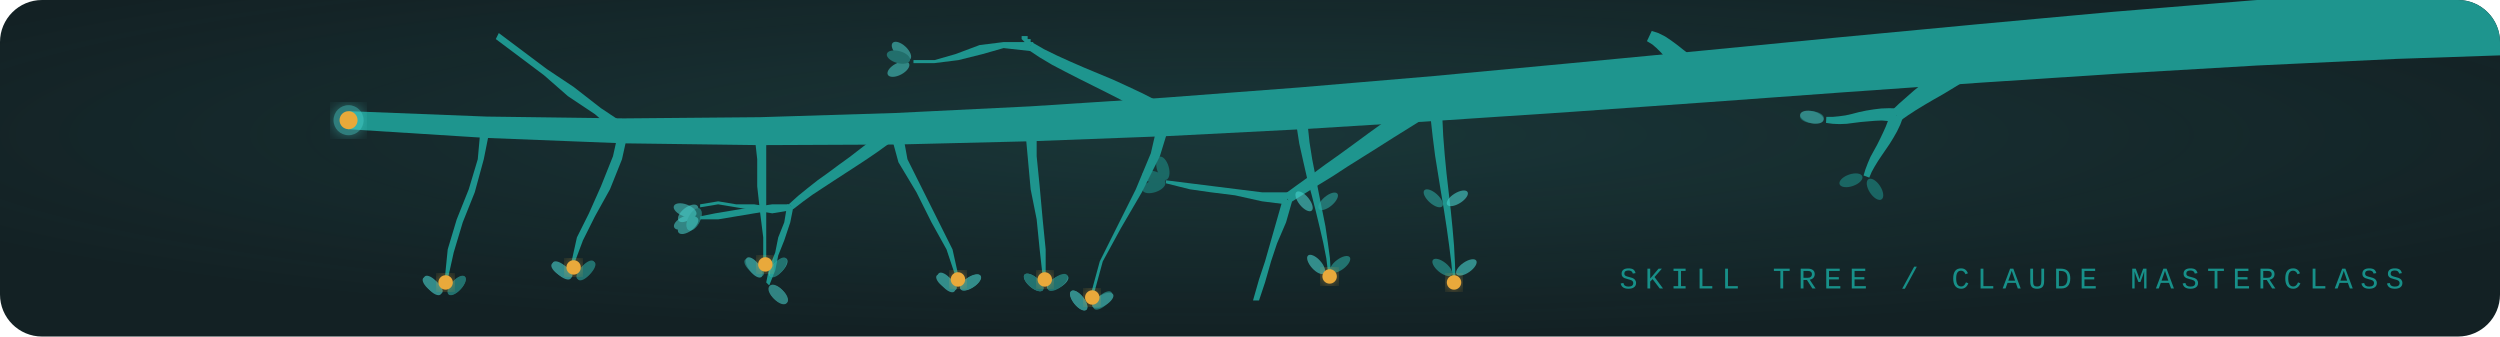
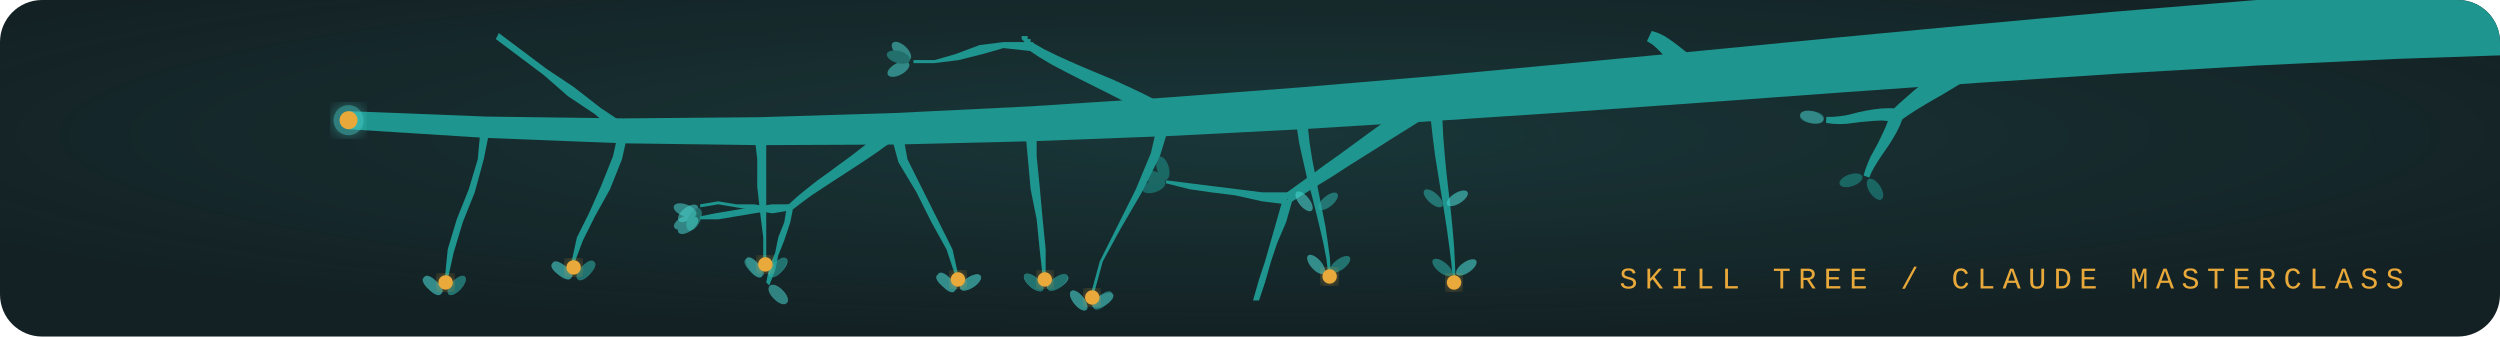
<svg xmlns="http://www.w3.org/2000/svg" viewBox="0 0 832 112" width="832" height="112" role="img" aria-label="">
  <defs>
    <filter id="glow" x="-200%%" y="-200%%" width="500%%" height="500%%">
      <feGaussianBlur stdDeviation="2.5" result="b" />
      <feMerge>
        <feMergeNode in="b" />
        <feMergeNode in="SourceGraphic" />
      </feMerge>
    </filter>
    <linearGradient id="sheen" x1="0" y1="0" x2="0" y2="1">
      <stop offset="0" stop-color="#FFFFFF" stop-opacity="0.10" />
      <stop offset="1" stop-color="#FFFFFF" stop-opacity="0" />
    </linearGradient>
  </defs>
  <defs>
    <filter id="shadow" x="-20%" y="-20%" width="140%" height="160%">
      <feGaussianBlur stdDeviation="4" />
    </filter>
    <linearGradient id="budfill" x1="0" y1="0" x2="0" y2="1">
      <stop offset="0" stop-color="#15717A" />
      <stop offset="1" stop-color="#0B4F55" />
    </linearGradient>
  </defs>
  <clipPath id="panel">
    <rect width="832" height="112" rx="14" />
  </clipPath>
  <rect width="832" height="112" rx="14" fill="#132124" />
  <g clip-path="url(#panel)">
    <radialGradient id="hglow" cx="50%" cy="40%" r="60%">
      <stop offset="0" stop-color="#48D1CC" stop-opacity="0.12" />
      <stop offset="1" stop-color="#48D1CC" stop-opacity="0" />
    </radialGradient>
    <rect width="832" height="112" fill="url(#hglow)" />
    <path d="M843.4 -6.0 L796.4 -3.2 L749.8 0.1 L703.6 3.9 L657.8 8.1 L612.3 12.4 L567.1 16.8 L522.0 21.1 L477.2 25.3 L432.4 29.1 L387.6 32.5 L342.8 35.4 L298.0 37.6 L252.9 39.0 L207.6 39.4 L162.1 38.8 L116.2 37.0 L115.8 43.0 L161.8 45.9 L207.5 47.7 L253.0 48.3 L298.2 48.1 L343.4 47.0 L388.4 45.3 L433.3 43.0 L478.3 40.2 L523.4 37.2 L568.5 34.0 L613.8 30.7 L659.3 27.5 L705.1 24.5 L751.2 21.8 L797.6 19.6 L844.6 18.0 Z" fill="#1E958E" />
    <path d="M655.4 14.1 L652.9 16.6 L650.3 18.9 L647.7 21.2 L645.1 23.5 L642.4 25.7 L639.7 27.9 L637.0 30.1 L634.5 32.3 L632.0 34.5 L629.7 36.7 L632.5 40.1 L635.1 38.3 L637.7 36.6 L640.5 34.9 L643.4 33.2 L646.4 31.5 L649.4 29.7 L652.5 27.8 L655.6 25.8 L658.7 23.7 L661.7 21.5 Z" fill="#1E958E" />
    <path d="M631.4 36.1 L628.8 36.0 L626.1 36.1 L623.6 36.4 L621.1 36.8 L618.7 37.3 L616.4 37.9 L614.2 38.4 L612.0 38.7 L609.9 38.9 L607.8 38.9 L607.7 40.9 L609.9 41.2 L612.2 41.3 L614.6 41.2 L616.9 40.9 L619.3 40.6 L621.6 40.4 L624.0 40.2 L626.3 40.1 L628.5 40.3 L630.9 40.7 Z" fill="#1E958E" />
    <g opacity="0.55">
      <ellipse cx="603" cy="39" rx="4" ry="2" transform="rotate(185 603 39)" fill="#1E958E" />
      <ellipse cx="603" cy="39" rx="4" ry="2" transform="rotate(194 603 39)" fill="#48D1CC" />
    </g>
    <path d="M628.9 37.7 L628.4 40.0 L627.6 42.1 L626.7 44.1 L625.7 46.2 L624.7 48.2 L623.6 50.2 L622.5 52.2 L621.6 54.3 L620.8 56.4 L620.2 58.4 L622.1 59.1 L622.9 57.2 L623.9 55.4 L625.0 53.6 L626.2 51.8 L627.5 49.9 L628.8 48.0 L630.1 45.9 L631.3 43.8 L632.4 41.5 L633.3 39.1 Z" fill="#1E958E" />
    <g opacity="0.55">
      <ellipse cx="624" cy="63" rx="4" ry="2" transform="rotate(57 624 63)" fill="#1E958E" />
      <ellipse cx="616" cy="60" rx="4" ry="2" transform="rotate(161 616 60)" fill="#1E958E" />
    </g>
    <path d="M569.3 21.4 L567.2 20.8 L565.4 20.1 L563.6 19.0 L561.8 17.8 L560.0 16.4 L558.1 14.9 L556.2 13.5 L554.1 12.1 L551.9 11.0 L549.7 10.3 L548.1 13.7 L549.9 14.8 L551.3 16.0 L552.8 17.5 L554.2 19.1 L555.7 20.9 L557.4 22.7 L559.2 24.6 L561.3 26.4 L563.7 28.1 L566.2 29.3 Z" fill="#1E958E" />
    <path d="M475.7 29.7 L470.6 33.4 L465.5 37.0 L460.5 40.7 L455.5 44.3 L450.6 47.9 L445.8 51.4 L441.0 54.8 L436.4 58.2 L431.8 61.5 L427.4 64.7 L429.3 67.5 L433.9 64.6 L438.7 61.6 L443.6 58.6 L448.5 55.4 L453.6 52.2 L458.7 49.0 L463.9 45.7 L469.2 42.4 L474.5 39.1 L479.8 35.8 Z" fill="#1E958E" />
    <path d="M429 64 L420 64 L412 63 L404 62 L396 61 L388 60 L388 61 L396 63 L403 64 L411 65 L420 67 L428 68 Z" fill="#1E958E" />
    <g opacity="0.55">
      <ellipse cx="387" cy="56" rx="4" ry="2" transform="rotate(254 387 56)" fill="#1E958E" />
      <ellipse cx="384" cy="62" rx="4" ry="2" transform="rotate(161 384 62)" fill="#1E958E" />
      <ellipse cx="384" cy="59" rx="4" ry="2" transform="rotate(196 384 59)" fill="#1E958E" />
    </g>
    <path d="M427 66 L425 73 L423 80 L421 87 L419 93 L417 100 L419 100 L421 94 L423 87 L425 81 L428 74 L430 67 Z" fill="#1E958E" />
    <path d="M389.6 36.3 L385.0 33.5 L380.1 31.0 L375.2 28.7 L370.4 26.5 L365.6 24.5 L360.8 22.5 L356.2 20.5 L351.8 18.5 L347.5 16.4 L343.5 14.1 L342.1 16.5 L346.0 19.1 L350.2 21.6 L354.6 23.9 L359.1 26.2 L363.7 28.5 L368.3 30.8 L373.0 33.2 L377.5 35.8 L382.0 38.5 L386.4 41.5 Z" fill="#1E958E" />
    <path d="M344 14 L343 14 L343 13 L342 13 L342 12 L341 12 L340 12 L340 13 L341 14 L341 15 L341 15 L342 16 Z" fill="#1E958E" />
    <path d="M343 14 L334 14 L326 15 L318 18 L311 20 L304 20 L304 21 L311 21 L319 20 L327 18 L334 16 L343 17 Z" fill="#1E958E" />
    <g opacity="0.55">
      <ellipse cx="299" cy="23" rx="4" ry="2" transform="rotate(152 299 23)" fill="#48D1CC" />
      <ellipse cx="300" cy="17" rx="4" ry="2" transform="rotate(223 300 17)" fill="#48D1CC" />
      <ellipse cx="299" cy="19" rx="4" ry="2" transform="rotate(196 299 19)" fill="#2BA59E" />
    </g>
    <path d="M296.5 41.0 L293.1 44.0 L289.7 46.9 L286.2 49.6 L282.7 52.3 L279.1 54.9 L275.6 57.5 L272.1 60.0 L268.8 62.6 L265.6 65.2 L262.6 67.9 L264.0 69.6 L267.1 67.2 L270.4 64.8 L273.9 62.5 L277.4 60.2 L281.1 57.8 L284.8 55.4 L288.6 52.9 L292.4 50.3 L296.1 47.6 L299.7 44.7 Z" fill="#1E958E" />
    <path d="M263 68 L257 69 L251 68 L245 68 L239 67 L233 68 L233 69 L239 68 L245 69 L251 70 L257 71 L263 70 Z" fill="#1E958E" />
    <g opacity="0.55">
      <ellipse cx="231" cy="73" rx="4" ry="2" transform="rotate(115 231 73)" fill="#2BA59E" />
      <ellipse cx="229" cy="71" rx="4" ry="2" transform="rotate(142 229 71)" fill="#48D1CC" />
      <ellipse cx="231" cy="73" rx="4" ry="2" transform="rotate(117 231 73)" fill="#2BA59E" />
    </g>
    <path d="M262 68 L261 74 L259 79 L258 84 L256 89 L255 94 L256 95 L258 90 L259 85 L261 80 L263 74 L264 69 Z" fill="#1E958E" />
    <g opacity="0.55">
      <ellipse cx="259" cy="98" rx="4" ry="2" transform="rotate(48 259 98)" fill="#48D1CC" />
      <ellipse cx="259" cy="98" rx="4" ry="2" transform="rotate(42 259 98)" fill="#48D1CC" />
    </g>
    <path d="M263 68 L257 68 L250 69 L244 70 L238 71 L233 72 L233 73 L239 73 L245 72 L251 71 L257 70 L263 70 Z" fill="#1E958E" />
    <g opacity="0.55">
      <ellipse cx="228" cy="74" rx="4" ry="2" transform="rotate(155 228 74)" fill="#48D1CC" />
      <ellipse cx="229" cy="75" rx="4" ry="2" transform="rotate(143 229 75)" fill="#48D1CC" />
      <ellipse cx="228" cy="70" rx="4" ry="2" transform="rotate(201 228 70)" fill="#48D1CC" />
    </g>
    <path d="M209 42 L200 36 L191 29 L182 23 L174 17 L166 11 L165 13 L173 19 L181 25 L189 32 L198 38 L206 45 Z" fill="#1E958E" />
    <path d="M475.7 32.9 L476.1 39.2 L476.8 45.5 L477.6 51.8 L478.6 58.0 L479.6 64.2 L480.6 70.2 L481.5 76.1 L482.3 81.9 L483.0 87.5 L483.5 93.0 L484.4 93.0 L484.2 87.4 L483.9 81.7 L483.4 75.9 L482.8 69.9 L482.1 63.8 L481.4 57.7 L480.8 51.5 L480.3 45.2 L480.0 38.9 L479.8 32.6 Z" fill="#1E958E" />
    <g opacity="0.60">
      <ellipse cx="477" cy="66" rx="4" ry="1.8" transform="rotate(42 477 66)" fill="#2BA59E" />
      <ellipse cx="485" cy="66" rx="4" ry="1.8" transform="rotate(148 485 66)" fill="#48D1CC" />
      <ellipse cx="480" cy="89" rx="4" ry="1.8" transform="rotate(39 480 89)" fill="#2BA59E" />
      <ellipse cx="488" cy="89" rx="4" ry="1.8" transform="rotate(145 488 89)" fill="#48D1CC" />
    </g>
    <circle cx="483.9" cy="94.0" r="2.4" fill="#E9A93A" filter="url(#glow)">
      <animate attributeName="opacity" values="0.35;1;0.35" dur="3.3s" begin="0.7s" repeatCount="indefinite" />
    </circle>
    <path d="M430.8 36.2 L431.5 42.0 L432.4 47.8 L433.7 53.6 L435.0 59.3 L436.5 64.8 L437.9 70.3 L439.2 75.7 L440.4 80.9 L441.4 86.0 L442.0 91.0 L442.9 91.0 L442.6 85.9 L441.9 80.7 L441.1 75.3 L440.0 69.8 L438.9 64.3 L437.8 58.6 L436.7 53.0 L435.8 47.3 L435.2 41.6 L434.9 35.9 Z" fill="#1E958E" />
    <g opacity="0.60">
      <ellipse cx="434" cy="67" rx="4" ry="1.8" transform="rotate(51 434 67)" fill="#48D1CC" />
      <ellipse cx="442" cy="67" rx="4" ry="1.8" transform="rotate(140 442 67)" fill="#2BA59E" />
      <ellipse cx="438" cy="88" rx="4" ry="1.8" transform="rotate(48 438 88)" fill="#48D1CC" />
      <ellipse cx="446" cy="88" rx="4" ry="1.8" transform="rotate(143 446 88)" fill="#2BA59E" />
    </g>
    <circle cx="442.5" cy="92.0" r="2.4" fill="#E9A93A" filter="url(#glow)">
      <animate attributeName="opacity" values="0.35;1;0.35" dur="3.7s" begin="1.0s" repeatCount="indefinite" />
    </circle>
    <path d="M386 38 L383 51 L378 63 L372 75 L366 87 L363 98 L364 98 L367 87 L373 76 L380 64 L386 52 L390 39 Z" fill="#1E958E" />
    <g opacity="0.60">
      <ellipse cx="359" cy="100" rx="4" ry="1.8" transform="rotate(52 359 100)" fill="#48D1CC" />
      <ellipse cx="367" cy="100" rx="4" ry="1.8" transform="rotate(136 367 100)" fill="#2BA59E" />
      <ellipse cx="359" cy="100" rx="4" ry="1.8" transform="rotate(50 359 100)" fill="#48D1CC" />
      <ellipse cx="367" cy="100" rx="4" ry="1.8" transform="rotate(149 367 100)" fill="#48D1CC" />
    </g>
    <circle cx="363.5" cy="99.0" r="2.4" fill="#E9A93A" filter="url(#glow)">
      <animate attributeName="opacity" values="0.35;1;0.35" dur="3.8s" begin="0.8s" repeatCount="indefinite" />
    </circle>
    <path d="M341 41 L342 52 L343 63 L345 73 L346 83 L347 92 L348 92 L348 83 L347 73 L346 62 L345 52 L345 41 Z" fill="#1E958E" />
    <g opacity="0.60">
      <ellipse cx="344" cy="94" rx="4" ry="1.8" transform="rotate(40 344 94)" fill="#48D1CC" />
      <ellipse cx="352" cy="94" rx="4" ry="1.8" transform="rotate(150 352 94)" fill="#48D1CC" />
      <ellipse cx="344" cy="94" rx="4" ry="1.8" transform="rotate(41 344 94)" fill="#2BA59E" />
      <ellipse cx="352" cy="94" rx="4" ry="1.8" transform="rotate(142 352 94)" fill="#2BA59E" />
    </g>
    <circle cx="347.7" cy="93.0" r="2.4" fill="#E9A93A" filter="url(#glow)">
      <animate attributeName="opacity" values="0.35;1;0.35" dur="4.0s" begin="1.6s" repeatCount="indefinite" />
    </circle>
    <path d="M296 43 L299 54 L305 64 L310 74 L315 83 L318 92 L319 92 L317 83 L312 73 L307 63 L302 53 L300 42 Z" fill="#1E958E" />
    <g opacity="0.60">
      <ellipse cx="315" cy="94" rx="4" ry="1.8" transform="rotate(35 315 94)" fill="#48D1CC" />
      <ellipse cx="323" cy="94" rx="4" ry="1.8" transform="rotate(145 323 94)" fill="#48D1CC" />
      <ellipse cx="315" cy="94" rx="4" ry="1.8" transform="rotate(50 315 94)" fill="#48D1CC" />
      <ellipse cx="323" cy="94" rx="4" ry="1.8" transform="rotate(148 323 94)" fill="#48D1CC" />
    </g>
    <circle cx="318.8" cy="93.0" r="2.4" fill="#E9A93A" filter="url(#glow)">
      <animate attributeName="opacity" values="0.35;1;0.35" dur="3.5s" begin="0.2s" repeatCount="indefinite" />
    </circle>
    <path d="M251 44 L252 53 L252 62 L253 71 L254 79 L254 87 L255 87 L255 79 L255 70 L255 62 L255 53 L255 44 Z" fill="#1E958E" />
    <g opacity="0.60">
      <ellipse cx="251" cy="89" rx="4" ry="1.8" transform="rotate(40 251 89)" fill="#2BA59E" />
      <ellipse cx="259" cy="89" rx="4" ry="1.8" transform="rotate(135 259 89)" fill="#48D1CC" />
      <ellipse cx="251" cy="89" rx="4" ry="1.8" transform="rotate(53 251 89)" fill="#48D1CC" />
      <ellipse cx="259" cy="89" rx="4" ry="1.8" transform="rotate(129 259 89)" fill="#2BA59E" />
    </g>
    <circle cx="254.7" cy="88.0" r="2.4" fill="#E9A93A" filter="url(#glow)">
      <animate attributeName="opacity" values="0.35;1;0.35" dur="3.7s" begin="0.6s" repeatCount="indefinite" />
    </circle>
    <path d="M206 43 L204 52 L200 62 L196 71 L192 79 L190 88 L191 88 L194 80 L198 72 L203 63 L207 53 L209 44 Z" fill="#1E958E" />
    <g opacity="0.60">
      <ellipse cx="187" cy="90" rx="4" ry="1.8" transform="rotate(32 187 90)" fill="#48D1CC" />
      <ellipse cx="195" cy="90" rx="4" ry="1.8" transform="rotate(129 195 90)" fill="#2BA59E" />
      <ellipse cx="187" cy="90" rx="4" ry="1.8" transform="rotate(43 187 90)" fill="#48D1CC" />
      <ellipse cx="195" cy="90" rx="4" ry="1.8" transform="rotate(137 195 90)" fill="#2BA59E" />
    </g>
    <circle cx="190.9" cy="89.0" r="2.4" fill="#E9A93A" filter="url(#glow)">
      <animate attributeName="opacity" values="0.35;1;0.35" dur="3.6s" begin="0.7s" repeatCount="indefinite" />
    </circle>
    <path d="M160 42 L159 53 L156 63 L152 73 L149 83 L148 93 L149 93 L151 84 L154 74 L158 64 L161 53 L163 43 Z" fill="#1E958E" />
    <g opacity="0.60">
      <ellipse cx="144" cy="95" rx="4" ry="1.8" transform="rotate(49 144 95)" fill="#48D1CC" />
      <ellipse cx="152" cy="95" rx="4" ry="1.8" transform="rotate(134 152 95)" fill="#2BA59E" />
      <ellipse cx="144" cy="95" rx="4" ry="1.8" transform="rotate(38 144 95)" fill="#48D1CC" />
      <ellipse cx="152" cy="95" rx="4" ry="1.8" transform="rotate(131 152 95)" fill="#2BA59E" />
    </g>
    <circle cx="148.3" cy="94.0" r="2.4" fill="#E9A93A" filter="url(#glow)">
      <animate attributeName="opacity" values="0.35;1;0.35" dur="3.3s" begin="1.4s" repeatCount="indefinite" />
    </circle>
    <circle r="2.4" fill="#E9A93A" filter="url(#glow)">
      <animateMotion dur="2.8s" begin="0.0s" repeatCount="indefinite" path="M844.0 6.0 C592.0 16.0 362.0 56.0 116.0 40.0" />
    </circle>
    <circle r="2.4" fill="#E9A93A" filter="url(#glow)" opacity="0">
      <animate attributeName="opacity" to="1" begin="1.4s" dur="0.01s" fill="freeze" />
      <animateMotion dur="2.8s" begin="1.4s" repeatCount="indefinite" path="M844.0 6.0 C592.0 16.0 362.0 56.0 116.0 40.0" />
    </circle>
    <circle cx="116" cy="40" r="5" fill="#48D1CC" opacity="0.5" filter="url(#glow)" />
    <circle cx="116" cy="40" r="3" fill="#E9A93A" />
    <circle r="2.6" fill="#E9A93A" filter="url(#glow)" opacity="0.1">
      <animateMotion dur="10s" repeatCount="indefinite" path="M166 78 a24 12 0 1 1 48 0 a24 12 0 1 1 -48 0" />
      <animate attributeName="opacity" values="0.1;1;0.35;0.9;0.1" dur="3.3s" begin="0.0s" repeatCount="indefinite" />
    </circle>
    <circle r="2.6" fill="#E9A93A" filter="url(#glow)" opacity="0.1">
      <animateMotion dur="13s" repeatCount="indefinite" path="M477 20 a17 12 0 1 1 34 0 a17 12 0 1 1 -34 0" />
      <animate attributeName="opacity" values="0.1;1;0.35;0.9;0.1" dur="4.3s" begin="0.45s" repeatCount="indefinite" />
    </circle>
    <circle r="2.1" fill="#E9A93A" filter="url(#glow)" opacity="0.1">
      <animateMotion dur="11s" repeatCount="indefinite" path="M690 20 a13 14 0 1 1 26 0 a13 14 0 1 1 -26 0" />
      <animate attributeName="opacity" values="0.1;1;0.35;0.9;0.1" dur="3.7s" begin="0.9s" repeatCount="indefinite" />
    </circle>
    <circle r="2.1" fill="#E9A93A" filter="url(#glow)" opacity="0.1">
      <animateMotion dur="12s" repeatCount="indefinite" path="M784 16 a20 13 0 1 1 40 0 a20 13 0 1 1 -40 0" />
      <animate attributeName="opacity" values="0.1;1;0.35;0.9;0.1" dur="4.0s" begin="1.35s" repeatCount="indefinite" />
    </circle>
    <circle r="2.1" fill="#E9A93A" filter="url(#glow)" opacity="0.1">
      <animateMotion dur="9s" repeatCount="indefinite" path="M173 31 a25 9 0 1 1 50 0 a25 9 0 1 1 -50 0" />
      <animate attributeName="opacity" values="0.1;1;0.35;0.9;0.1" dur="3.0s" begin="1.8s" repeatCount="indefinite" />
    </circle>
    <circle r="2.6" fill="#E9A93A" filter="url(#glow)" opacity="0.1">
      <animateMotion dur="11s" repeatCount="indefinite" path="M507 19 a23 11 0 1 1 46 0 a23 11 0 1 1 -46 0" />
      <animate attributeName="opacity" values="0.1;1;0.35;0.9;0.1" dur="3.7s" begin="2.25s" repeatCount="indefinite" />
    </circle>
    <circle r="1.7" fill="#E9A93A" filter="url(#glow)" opacity="0.1">
      <animateMotion dur="12s" repeatCount="indefinite" path="M647 90 a19 12 0 1 1 38 0 a19 12 0 1 1 -38 0" />
      <animate attributeName="opacity" values="0.1;1;0.35;0.9;0.1" dur="4.0s" begin="2.7s" repeatCount="indefinite" />
    </circle>
    <circle r="2.6" fill="#E9A93A" filter="url(#glow)" opacity="0.1">
      <animateMotion dur="13s" repeatCount="indefinite" path="M141 47 a11 16 0 1 1 22 0 a11 16 0 1 1 -22 0" />
      <animate attributeName="opacity" values="0.1;1;0.35;0.9;0.1" dur="4.3s" begin="3.15s" repeatCount="indefinite" />
    </circle>
    <circle r="2.6" fill="#E9A93A" filter="url(#glow)" opacity="0.1">
      <animateMotion dur="13s" repeatCount="indefinite" path="M440 93 a18 11 0 1 1 36 0 a18 11 0 1 1 -36 0" />
      <animate attributeName="opacity" values="0.1;1;0.35;0.9;0.1" dur="4.3s" begin="3.6s" repeatCount="indefinite" />
    </circle>
    <circle r="1.7" fill="#E9A93A" filter="url(#glow)" opacity="0.1">
      <animateMotion dur="9s" repeatCount="indefinite" path="M506 63 a22 8 0 1 1 44 0 a22 8 0 1 1 -44 0" />
      <animate attributeName="opacity" values="0.1;1;0.35;0.9;0.1" dur="3.0s" begin="4.05s" repeatCount="indefinite" />
    </circle>
    <circle r="2.1" fill="#E9A93A" filter="url(#glow)" opacity="0.1">
      <animateMotion dur="7s" repeatCount="indefinite" path="M266 28 a18 14 0 1 1 36 0 a18 14 0 1 1 -36 0" />
      <animate attributeName="opacity" values="0.1;1;0.35;0.9;0.1" dur="2.3s" begin="4.5s" repeatCount="indefinite" />
    </circle>
    <circle r="1.3" fill="#E9A93A" filter="url(#glow)" opacity="0.1">
      <animateMotion dur="10s" repeatCount="indefinite" path="M762 53 a14 10 0 1 1 28 0 a14 10 0 1 1 -28 0" />
      <animate attributeName="opacity" values="0.1;1;0.35;0.9;0.1" dur="3.3s" begin="4.95s" repeatCount="indefinite" />
    </circle>
-     <text x="800" y="96" font-family="Consolas, Cascadia Mono, Menlo, Courier New, monospace" font-size="10" letter-spacing="2.5" fill="#179089" text-anchor="end">SKILL TREE  /  CLAUDE MASTERCLASS</text>
+     <text x="800" y="96" font-family="Consolas, Cascadia Mono, Menlo, Courier New, monospace" font-size="10" letter-spacing="2.5" fill="#E9A93A" text-anchor="end">SKILL TREE  /  CLAUDE MASTERCLASS</text>
  </g>
</svg>
